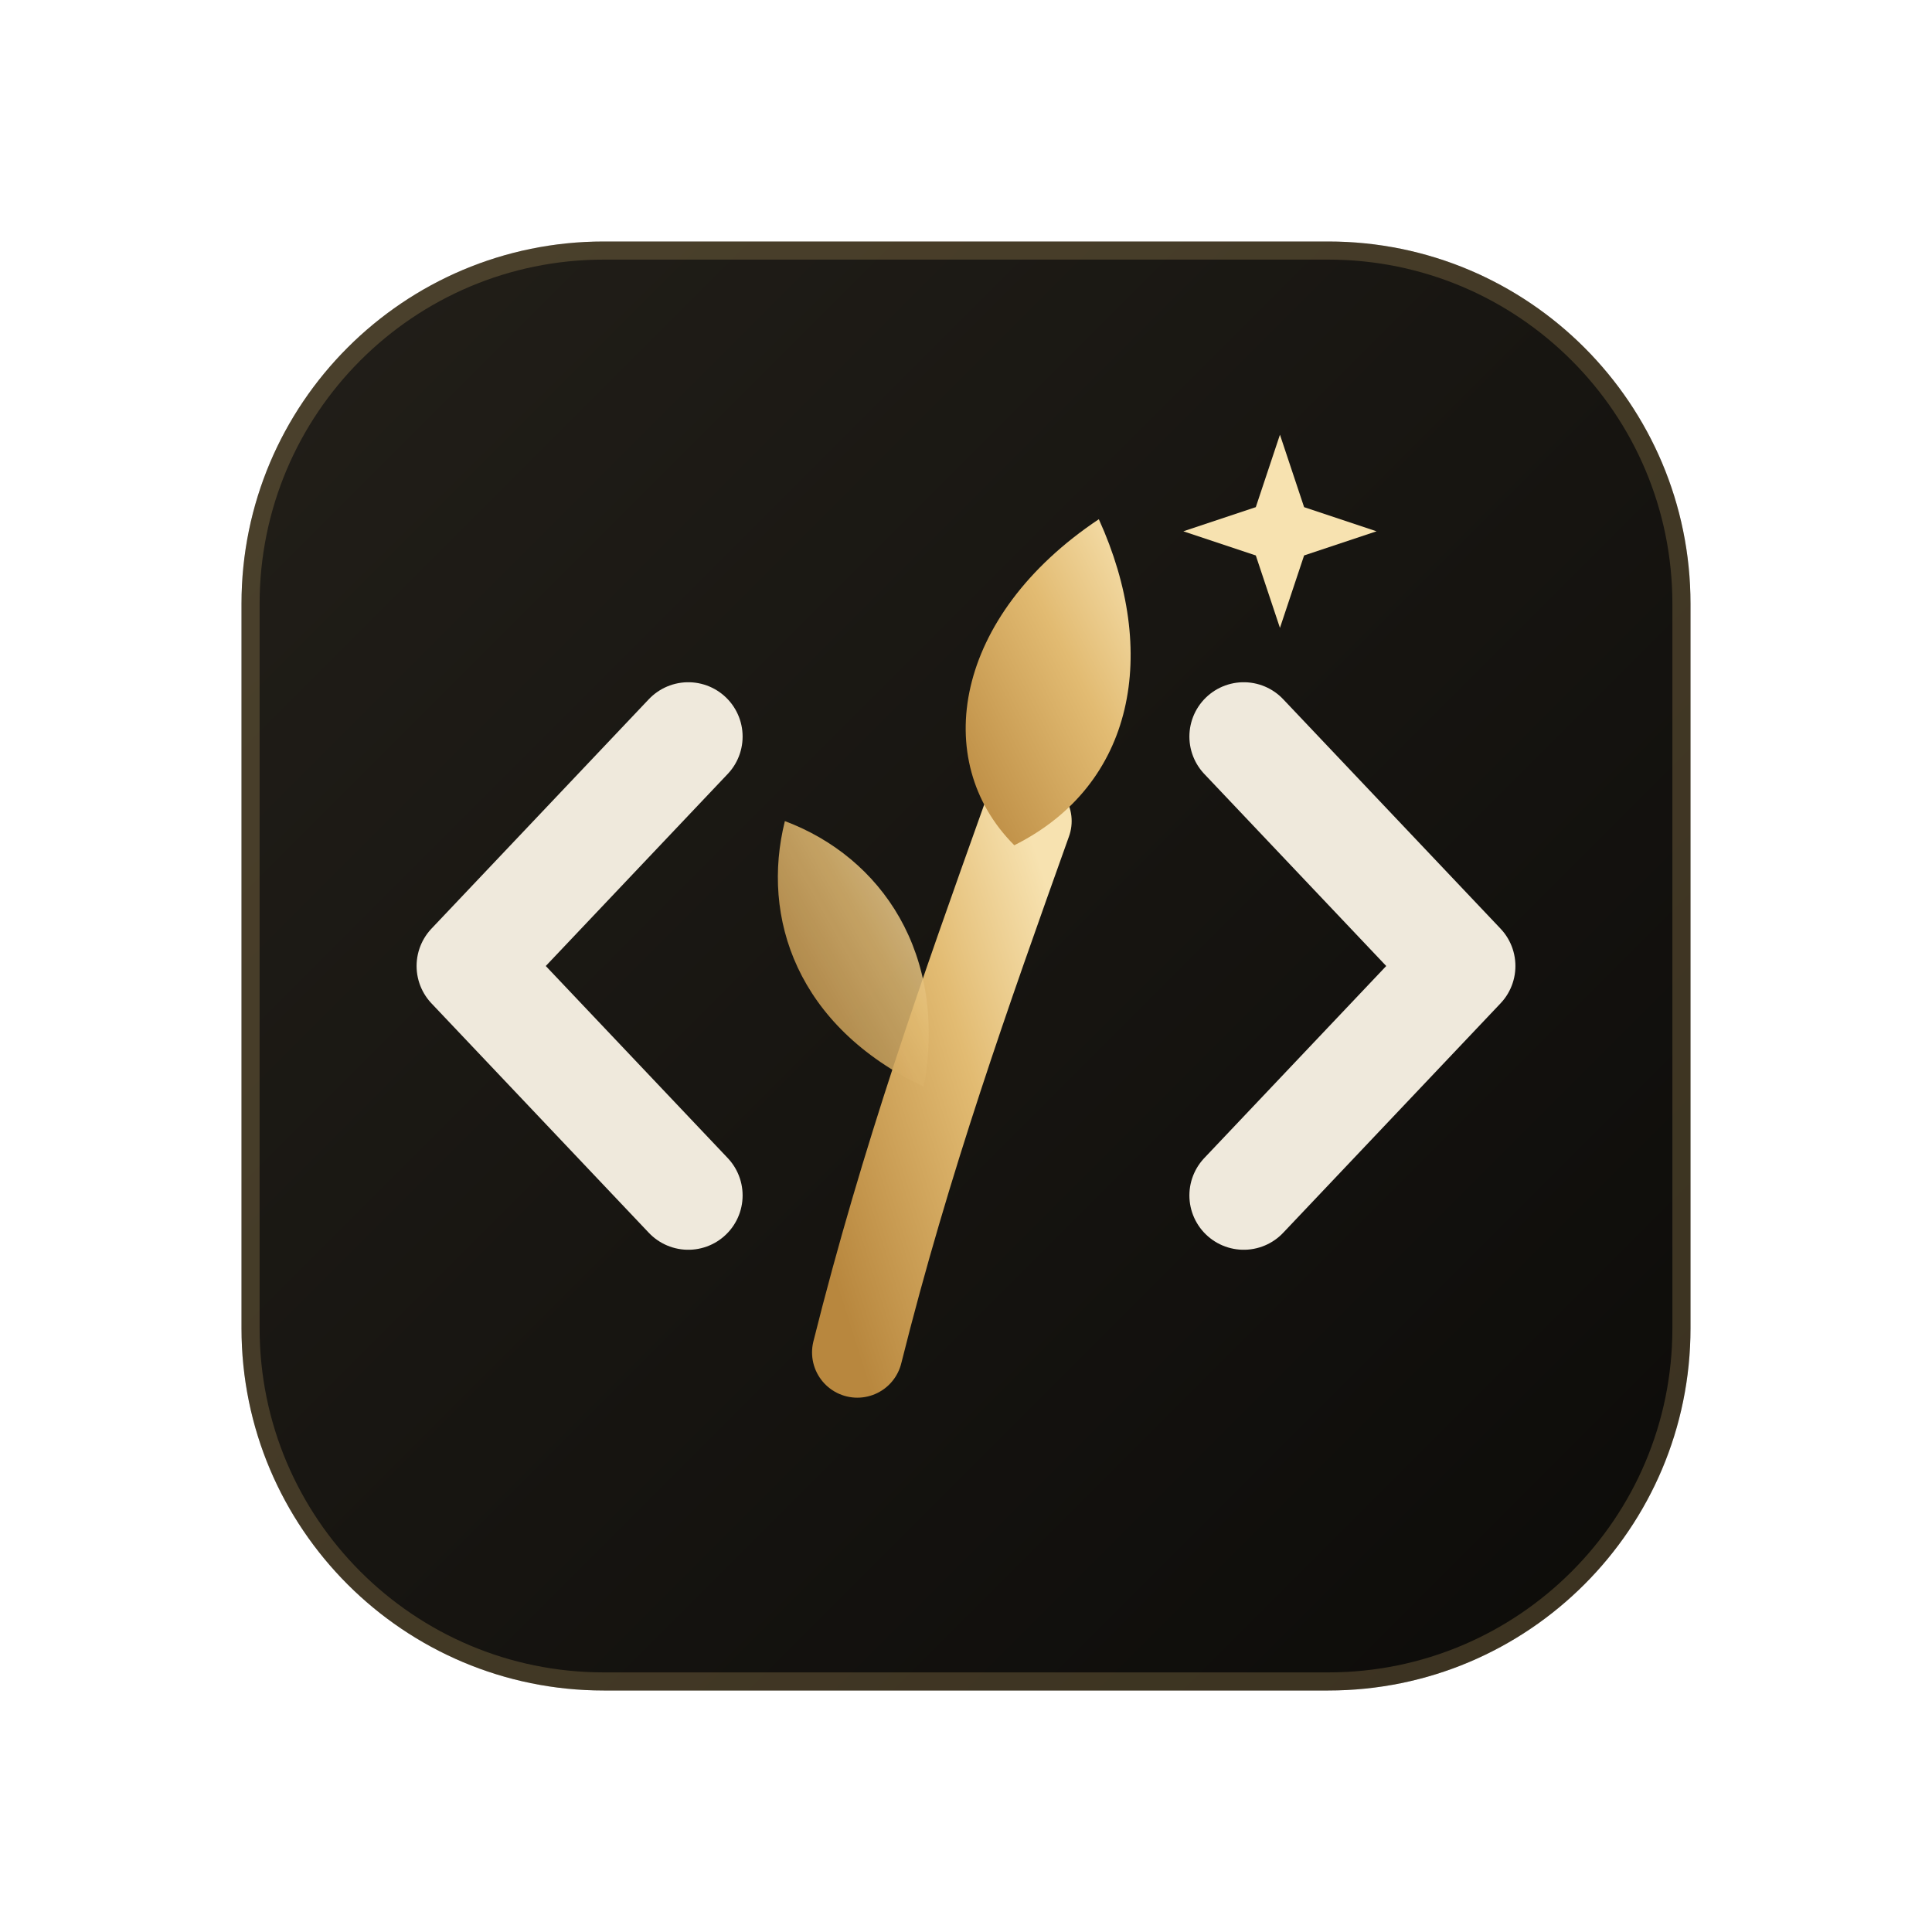
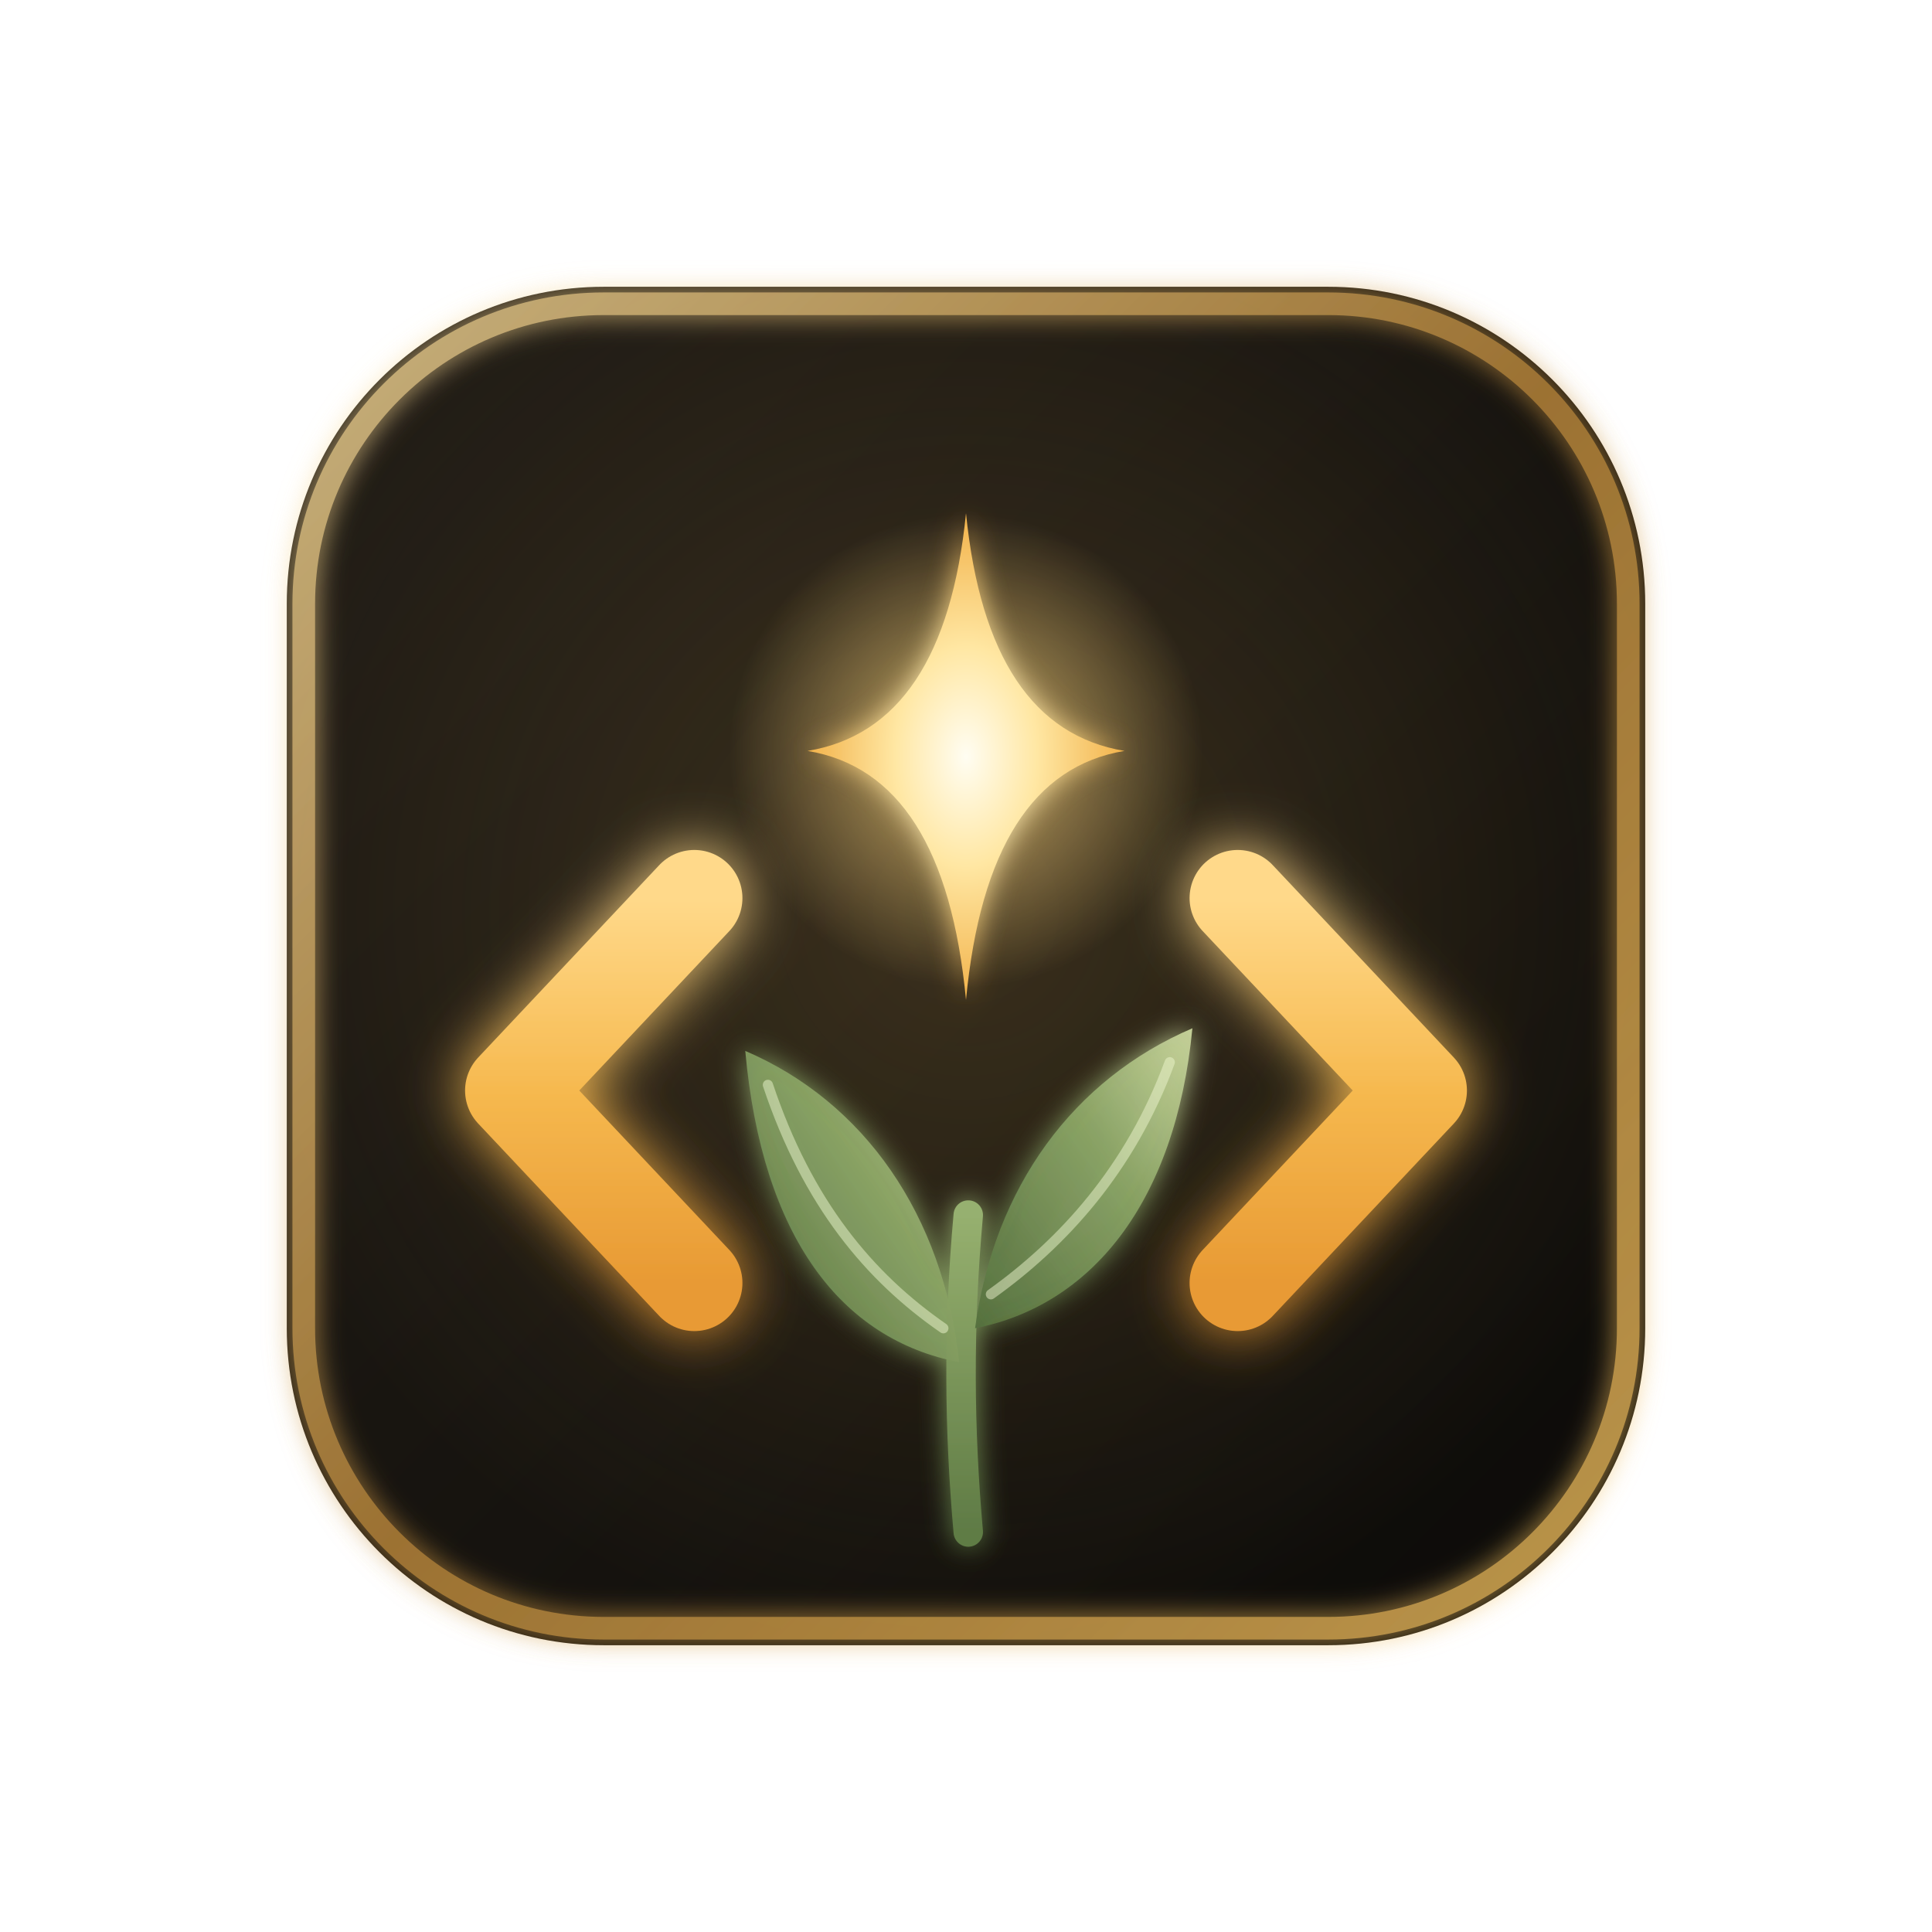
<svg xmlns="http://www.w3.org/2000/svg" viewBox="0 0 128 128" width="128" height="128">
-   <defs>
-     <linearGradient id="bg" x1="0" y1="0" x2="1" y2="1">
-       <stop offset="0" stop-color="#221f19" />
-       <stop offset="1" stop-color="#0c0b09" />
-     </linearGradient>
-     <linearGradient id="gold" x1="0" y1="1" x2="1" y2="0">
-       <stop offset="0" stop-color="#b8873e" />
-       <stop offset=".6" stop-color="#e2bb72" />
-       <stop offset="1" stop-color="#f7e2b0" />
-     </linearGradient>
-   </defs>
-   <g transform="translate(12.8 12.8) scale(.8)">
-     <rect x="4" y="4" width="120" height="120" rx="30" fill="url(#bg)" />
-     <rect x="4.75" y="4.75" width="118.5" height="118.5" rx="29.25" fill="none" stroke="#e2bb72" stroke-opacity=".22" stroke-width="1.5" />
-     <path d="M41 45 L23 64 L41 83" fill="none" stroke="#efe9dc" stroke-width="9" stroke-linecap="round" stroke-linejoin="round" />
-     <path d="M87 45 L105 64 L87 83" fill="none" stroke="#efe9dc" stroke-width="9" stroke-linecap="round" stroke-linejoin="round" />
-     <path d="M55 96 C 59 80, 64 66, 69 52" fill="none" stroke="url(#gold)" stroke-width="7.5" stroke-linecap="round" />
-     <path d="M60.5 74 C 50 69, 47 60, 49 52 C 57 55, 62.5 63, 60.5 74 Z" fill="url(#gold)" opacity=".85" />
-     <path d="M68 54 C 61 47, 63 35, 75 27 C 80 38, 78 49, 68 54 Z" fill="url(#gold)" />
-     <path d="M90 20 L92 26 L98 28 L92 30 L90 36 L88 30 L82 28 L88 26 Z" fill="#f7e2b0" />
+   <g transform="translate(16 16) scale(0.75)">
+     <defs>
+       <linearGradient id="bg" x1="0" y1="0" x2="1" y2="1">
+         <stop offset="0" stop-color="#231e17" />
+         <stop offset="1" stop-color="#0b0a08" />
+       </linearGradient>
+       <radialGradient id="warm" cx="50%" cy="46%" r="55%">
+         <stop offset="0" stop-color="#f6c461" stop-opacity=".16" />
+         <stop offset="1" stop-color="#f6c461" stop-opacity="0" />
+       </radialGradient>
+       <linearGradient id="rim" x1="0" y1="0" x2="1" y2="1">
+         <stop offset="0" stop-color="#ffe3a0" />
+         <stop offset=".5" stop-color="#c8913e" />
+         <stop offset="1" stop-color="#f6c461" />
+       </linearGradient>
+       <linearGradient id="gold" x1="0" y1="0" x2="0" y2="1">
+         <stop offset="0" stop-color="#ffd98a" />
+         <stop offset=".5" stop-color="#f6b94f" />
+         <stop offset="1" stop-color="#e89a34" />
+       </linearGradient>
+       <radialGradient id="star" cx="50%" cy="50%" r="50%">
+         <stop offset="0" stop-color="#fffdf2" />
+         <stop offset=".45" stop-color="#ffe7a3" />
+         <stop offset="1" stop-color="#f2b24a" />
+       </radialGradient>
+       <radialGradient id="starGlow" cx="50%" cy="50%" r="50%">
+         <stop offset="0" stop-color="#ffd780" stop-opacity=".75" />
+         <stop offset="1" stop-color="#ffd780" stop-opacity="0" />
+       </radialGradient>
+       <linearGradient id="leaf" x1="0" y1="1" x2="1" y2="0">
+         <stop offset="0" stop-color="#55703f" />
+         <stop offset=".6" stop-color="#8ba466" />
+         <stop offset="1" stop-color="#c9d59c" />
+       </linearGradient>
+       <linearGradient id="stem" x1="0" y1="1" x2="0" y2="0">
+         <stop offset="0" stop-color="#5f7b45" />
+         <stop offset="1" stop-color="#96b06f" />
+       </linearGradient>
+       <filter id="glow" x="-40%" y="-40%" width="180%" height="180%">
+         <feGaussianBlur stdDeviation="2.6" result="b" />
+         <feMerge>
+           <feMergeNode in="b" />
+           <feMergeNode in="SourceGraphic" />
+         </feMerge>
+       </filter>
+       <filter id="soft" x="-20%" y="-20%" width="140%" height="140%">
+         <feGaussianBlur stdDeviation="1.2" result="b" />
+         <feMerge>
+           <feMergeNode in="b" />
+           <feMergeNode in="SourceGraphic" />
+         </feMerge>
+       </filter>
+     </defs>
+     <rect x="4" y="4" width="120" height="120" rx="28" fill="url(#bg)" />
+     <rect x="4" y="4" width="120" height="120" rx="28" fill="url(#warm)" />
+     <rect x="5.5" y="5.5" width="117" height="117" rx="26.5" fill="none" stroke="url(#rim)" stroke-width="2" filter="url(#soft)" opacity=".75" />
+     <g fill="none" stroke="url(#gold)" stroke-width="8.5" stroke-linecap="round" stroke-linejoin="round" filter="url(#glow)">
+       <path d="M40 58 L24 75 L40 92" />
+       <path d="M88 58 L104 75 L88 92" />
+     </g>
+     <circle cx="64" cy="45" r="21" fill="url(#starGlow)" />
+     <path d="M64 24 Q65.9 43 78 45 Q65.9 47 64 67 Q62.1 47 50 45 Q62.1 43 64 24 Z" fill="url(#star)" filter="url(#soft)" />
+     <g filter="url(#soft)">
+       <path d="M64.2 114 C 63.4 105, 63.3 96, 64.2 86" fill="none" stroke="url(#stem)" stroke-width="2.6" stroke-linecap="round" />
+       <path d="M63.4 99 C 53 97, 46 88, 44.5 71.5 C 55 76, 62 86, 63.4 99 Z" fill="url(#leaf)" opacity=".95" />
+       <path d="M64.8 96 C 75 94, 82.5 85, 84 69.5 C 73.5 74, 66.5 83.5, 64.8 96 Z" fill="url(#leaf)" opacity=".95" />
+       <path d="M62 96 C 55.5 91.5, 50 85, 46.5 74.5" fill="none" stroke="#eef6cf" stroke-width=".9" stroke-linecap="round" opacity=".5" />
+       <path d="M66.2 93 C 72.5 88.5, 78.5 82, 82 72.5" fill="none" stroke="#eef6cf" stroke-width=".9" stroke-linecap="round" opacity=".5" />
+     </g>
  </g>
</svg>
